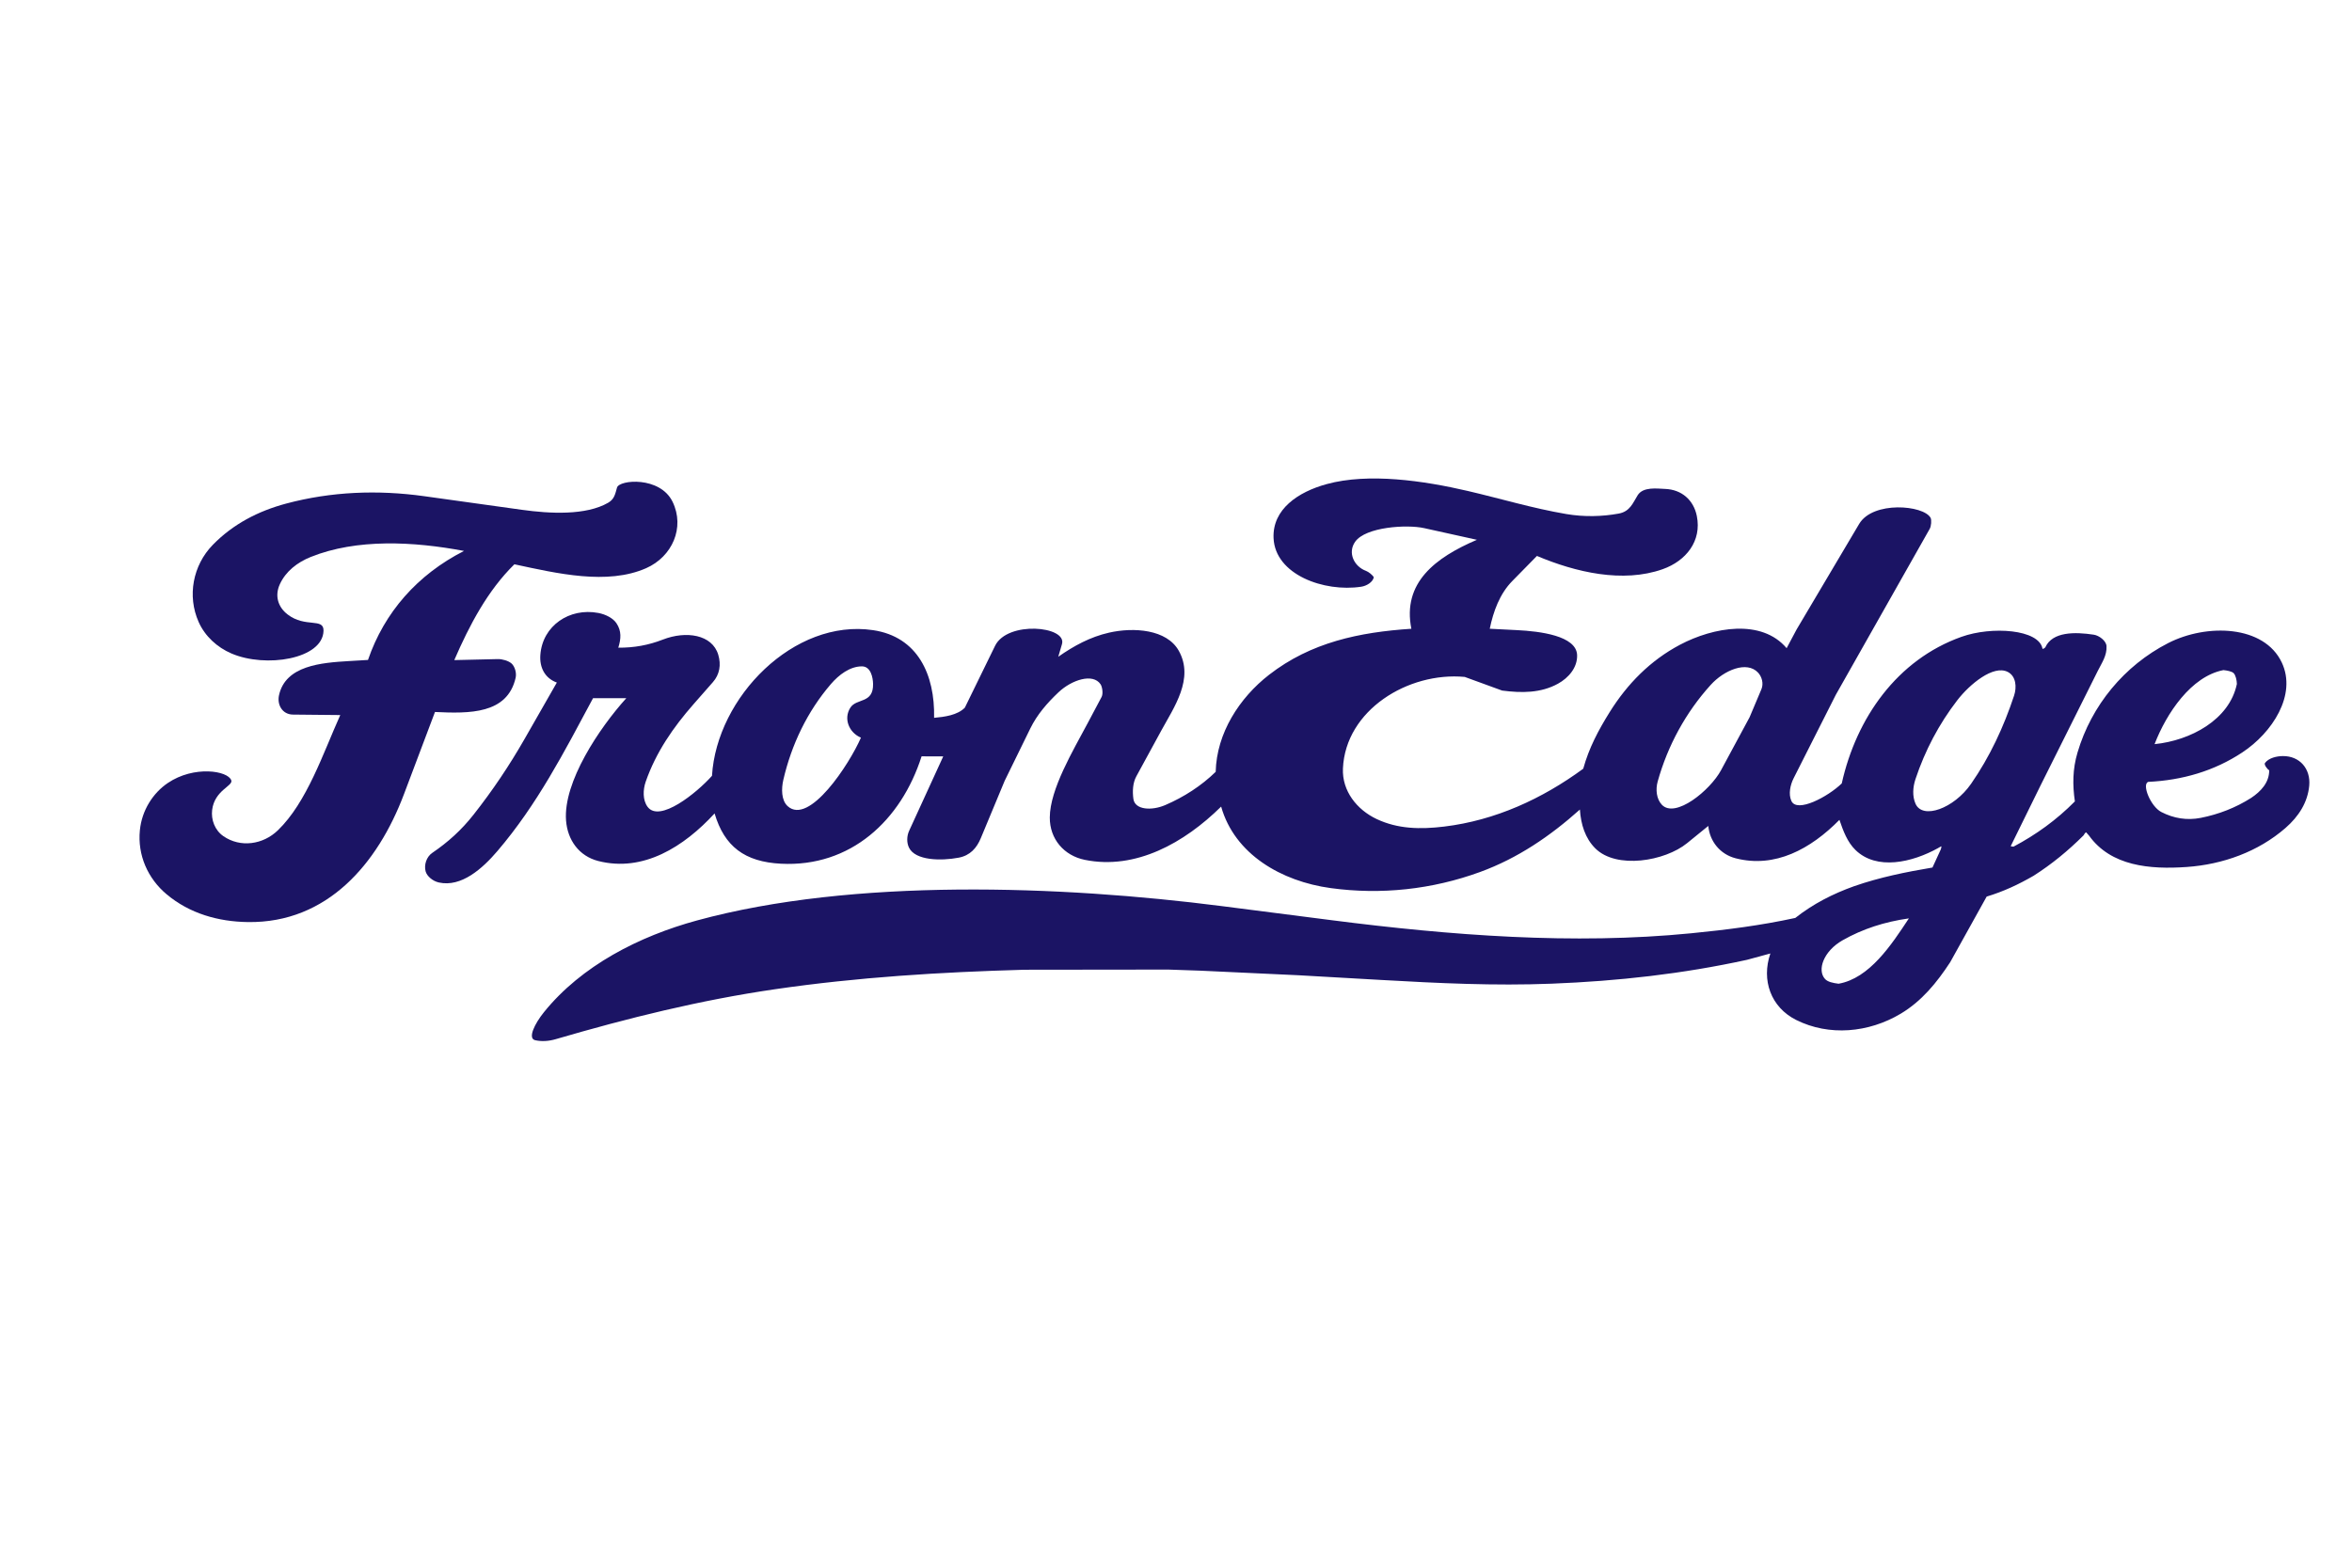
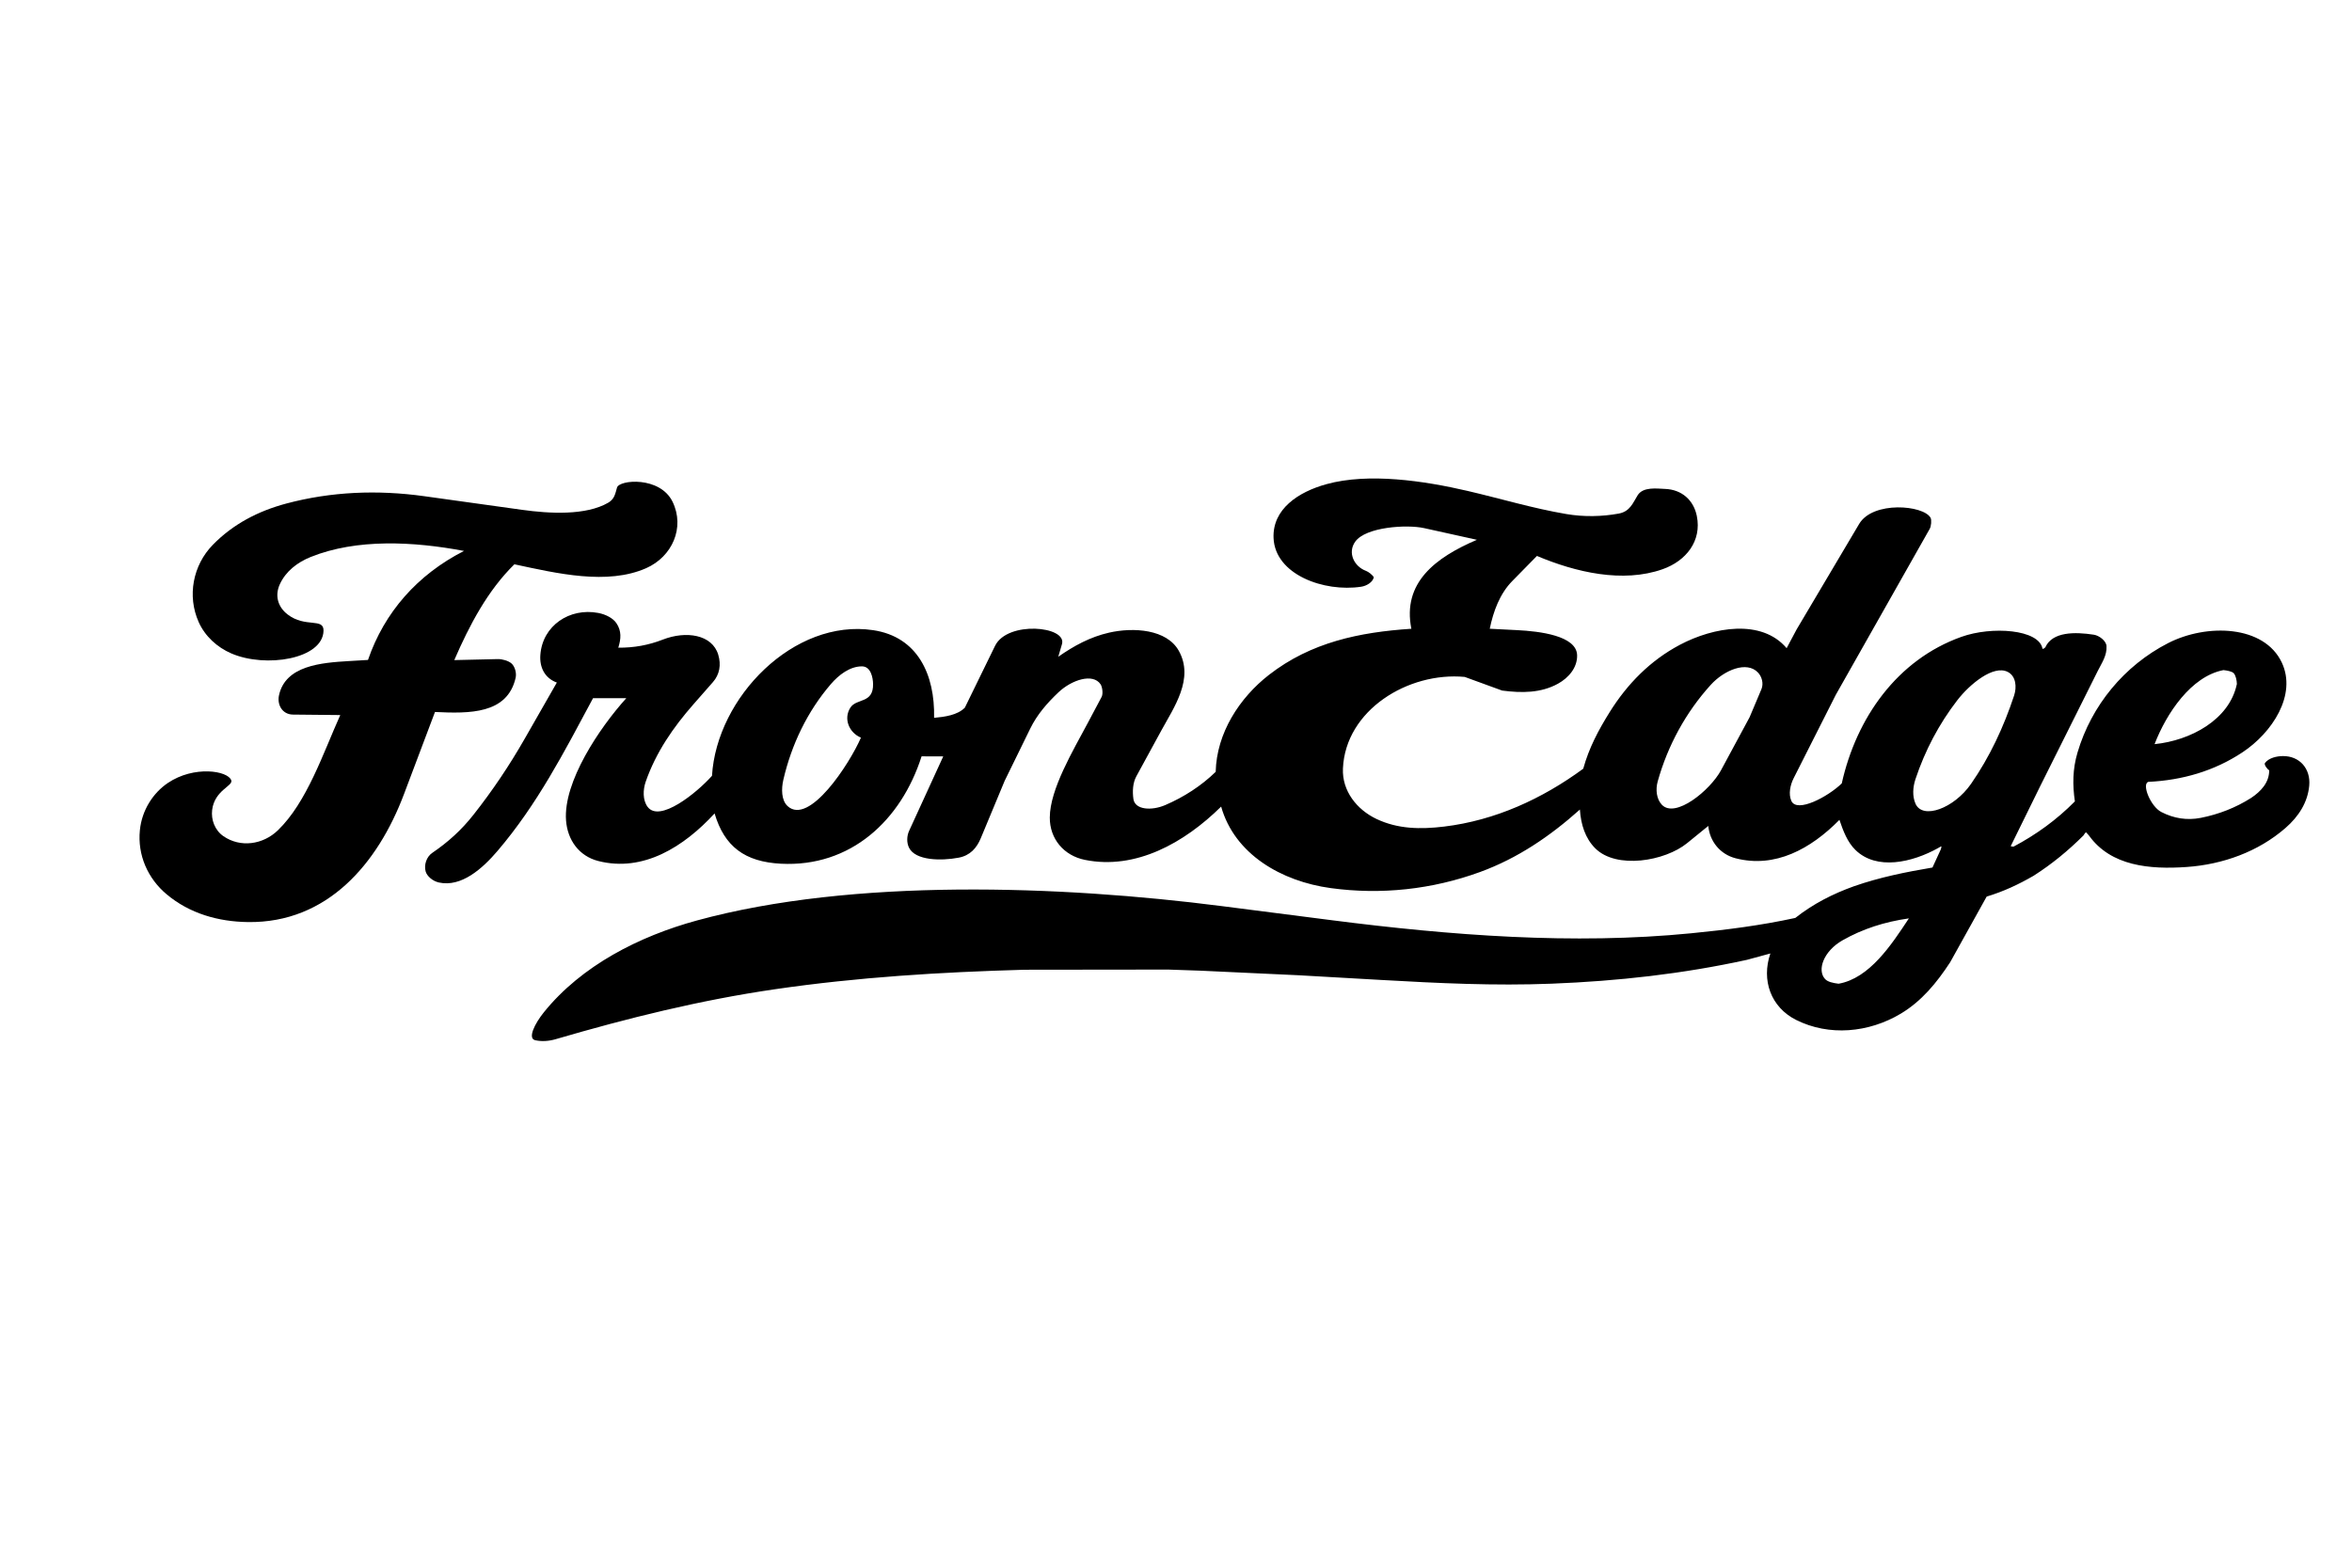
<svg xmlns="http://www.w3.org/2000/svg" id="Layer_1" version="1.1" viewBox="0 0 1536 1024">
  <defs>
    <style>
      .st0 {
        fill: none;
      }
- 
-       .st1 {
-         fill: #1b1464;
-       }
    </style>
  </defs>
  <path class="st0" d="M0,1024V0h1536v1024H0ZM1265.85,553.88l1.85-1.03c.39-.22.06,1.39-.17,1.9l-5.47,11.92c-17.2,2.92-34.3,6.33-51.16,12.19-14.11,5.06-26.64,11.47-38.43,20.74-22.73,4.94-44.73,7.71-67.9,10.01-77.19,7.63-157.5,1.39-234.51-8.49l-72.13-9.25c-105.03-13.47-240.87-18.43-342.7,9.37-37.7,10.29-75.36,29.42-100,59.97-5.99,7.43-10.75,17.1-5.71,18.25,4.27.97,9,.62,13.43-.67,47.11-13.78,94.24-25.47,143.12-32.61,54.29-7.92,108.13-11.2,162.87-12.74l94.02-.11,21.08.72,63.93,2.98,54.11,3.08c37.46,2.13,73.85,3.9,111.37,2.43,43.23-1.69,85.28-6.36,127.45-15.57l15.3-4.16c-5.98,17.45.29,35.13,16.85,43.42,21.47,10.74,47.34,8.41,68.25-4.07,13.69-8.17,23.57-20.27,32.31-33.61l23.84-42.9c11.1-3.36,20.78-7.9,30.64-13.59,11.96-7.64,22.55-16.35,32.61-26.36.19-.44,1.43-2.34,1.78-1.94l1.83,2.07c14.34,19.96,39.69,22.17,63.75,20.49,23.71-1.65,46.77-10,64.53-25.47,8.64-7.53,14.52-16.61,15.52-27.69s-6.16-19.36-17.19-19.29c-3.99.03-9.18,1.15-11.71,4.51-.79,1.05,1.48,4.05,2.76,4.77.02,8.03-5.45,13.83-11.84,18.08-10.04,6.36-21.09,10.68-32.85,13-8.98,1.77-17.67.36-25.77-3.82-6.99-3.61-12.89-18.12-8.56-19.69,22.16-1.03,43.15-7.1,61.43-19.22,19.47-12.8,35.81-37.54,25.8-58.75-11.57-24.52-49.08-25.57-74.25-12.65-28.61,14.68-50.08,40.72-59.16,71.5-3.2,10.86-3.28,21.19-1.7,31.87-12.09,12.19-25.34,21.73-40.07,29.56-.88-.04-1.95-.12-1.78-.46l.8-1.61,18.46-37.56,37.58-75.24c2.63-5.26,6.01-9.94,5.66-16.13-.2-3.46-4.82-6.91-8.29-7.44-12.4-1.9-26.99-1.99-31.62,8.15-.22.49-1.81,1.47-1.9.97-2.27-12.62-33.04-14.84-53.01-7.7-41.91,14.98-68.55,52.94-78.08,95.72-8.95,8.69-29.27,19.54-32.91,11.42-1.99-4.43-.77-10.36,1.48-14.8l27.54-54.5,61.34-108.42c.96-1.69,1.34-5.77.54-7.22-4.59-8.28-37.63-11.16-46.63,4.03l-40.86,68.95-6.5,12.21c-16.34-19.33-47.79-13.81-69.69-2.22-19.28,10.2-34.35,25.5-45.9,44.02-7.34,11.78-13.5,23.34-17.24,36.93-26.87,19.72-57.5,33.76-90.79,37.79-15.61,1.89-30.29,1.62-44.13-4.92-12.9-6.09-22.65-18.34-22.01-33.03,1.66-38.12,42.61-63.23,79.53-59.8l24.43,8.91c12.75,1.66,25.3,1.7,36.54-4.52,6.8-3.77,12.67-10.45,12.43-18.6-.38-12.78-24.62-15.61-38.97-16.34l-18.08-.92c2.34-11.32,6.49-22.78,14.69-31.14l16.12-16.42c25.17,10.64,56.05,17.91,82.14,8.65,15.25-5.41,25.59-18.38,22.28-34.74-2.12-10.46-9.91-17.25-20.67-17.68-5.46-.22-14.43-1.54-17.99,4.17-3.07,4.93-4.94,10.58-12.32,11.93-10.85,1.98-22.63,2.28-34.24.31-22.01-3.73-42.73-10.03-64.51-15.11-28.49-6.64-64.58-11.98-92.06-4.43-18.48,5.07-35.43,16.31-34.63,35.21,1,23.89,32.88,35.5,57.26,31.8,3.51-.53,7.52-2.94,8.21-6.16-.81-1.53-3.47-3.59-5.1-4.19-7.79-2.87-12.16-11.87-7.06-19.05,6.88-9.7,33.73-11.37,44.99-8.88l34.5,7.63c-27.09,11.6-48.82,28.02-42.8,58.11-33.94,2.23-65.52,8.79-92.92,30.06-19.35,15.02-34.28,38.1-34.87,63.39-9.35,9.11-20.75,16.5-32.97,21.73-8.93,3.82-19.81,3.15-20.78-4.06-.66-4.91-.45-10.38,1.93-14.73l16.24-29.79c8.27-15.16,21.69-33.98,11.48-52.22-7.87-14.06-29.5-15.49-45.57-11.83-12.3,2.8-22.88,8.57-33.14,15.74l2.42-8.24c3.48-11.82-35.62-15.42-43.69,1.09l-19.75,40.42c-4.83,4.88-13.16,6-20.07,6.62.6-28.26-10.73-52.92-39.8-57.26-51.65-7.71-102.16,43.73-105.25,95.14-10.08,11.27-34.25,30.78-42.05,20.26-3.27-4.41-3.06-11.2-1.22-16.46,6.68-19.14,17.92-35.44,31.24-50.61l12.64-14.4c4.37-4.98,5.46-11.28,3.48-17.9-3.96-13.2-21-15.8-36.2-9.87-9.33,3.64-18.78,5.36-29.07,5.28,1.8-5.85,2.18-10.87-1.2-15.95-2.23-3.35-7.03-5.81-11.84-6.73-18.82-3.59-36.49,8.32-37.87,27.44-.59,8.1,2.87,15.14,10.77,18.02l-21.03,36.77c-10.02,17.52-20.93,33.74-33.36,49.52-7.92,10.05-16.61,17.91-26.99,24.98-3.78,2.58-5.47,7.84-4.3,12.11.84,3.07,4.6,6.32,8.62,7.21,14.67,3.26,28.43-9.01,38.32-20.61,25.94-30.41,43.4-64.37,62.39-99.77h21.72c-17.63,19.48-41.25,54.73-39.36,79.87.96,12.78,8.47,23.25,21,26.47,29.43,7.54,56.03-9.33,76.01-31.07,6.41,21.66,19.72,31.63,43.31,32.85,45.49,2.36,78.52-28.26,91.87-70.14l14.14.05-22.26,48.57c-1.57,3.43-1.71,7.76-.08,11.06,4.18,8.45,20.93,8.68,32.41,6.52,7.49-1.41,11.77-6.28,14.47-12.76l15.56-37.4,16.75-34.22c4.47-9.13,11.04-16.67,18.39-23.62,8.72-8.25,22.6-12.67,27.51-5.26,1.23,1.86,1.72,6.3.68,8.25l-9.1,17.14c-9.55,17.98-24.63,43.12-24.74,61.56-.08,14.06,9.23,24.96,22.88,27.73,33.19,6.73,64.97-11.07,89.02-34.79,8.83,31.19,39.37,48.83,71.5,53.23,32.92,4.51,66.29.91,97.58-10.5,24.65-8.99,45.77-23.42,65.21-40.81.64,9.68,3.42,18.73,10.03,25.34,13.81,13.81,45.48,8.41,59.98-3.38l13.83-11.25c.98,10.18,7.79,18.52,17.82,21.12,25.79,6.68,49.09-6.07,67.83-25.09,2.53,7.37,5.18,14.49,10.43,19.64,13.82,13.52,36.95,8.3,54.16-1.28ZM222.21,467.07c-11.28,25.06-21.77,56.96-40.75,75.3-9.74,9.41-24.47,11.49-35.6,3.81-5.61-3.88-8.09-10.76-7.33-17.07,1.56-12.95,13.78-15.67,12.5-19.38-2.18-6.31-24.38-9.83-41.5,1.77-9.55,6.47-16.88,17.67-18.19,30.81-1.61,16.1,5.04,31.46,17.51,41.89,14.97,12.51,33.64,17.85,53.13,18.11,51.67.67,84.64-38.01,101.82-83.52l20.26-53.71c22.56,1.08,47.25,1.4,52.67-22.32.74-3.24-.53-7.49-2.7-9.38-1.98-1.73-6-2.92-8.99-2.85l-28.38.66c9.93-22.9,21.78-45.43,39.26-62.58,27.95,6.01,60.66,13.73,86.04,2.54,17.04-7.51,25.49-26.5,17.25-43.4-8.17-16.76-34.8-14.44-36.27-9.25-1.19,4.2-1.71,7.54-5.74,9.88-14.54,8.45-38.25,7.17-56.24,4.66l-63.98-8.92c-30.32-4.23-60.64-3.04-90,4.8-18.48,4.93-34.85,13.48-48.03,27-13.05,13.39-16.78,33.41-9.24,50.36,4.2,9.43,12.16,16.58,21.34,20.55,22.45,9.71,59.76,3.7,60.22-14.79.22-8.72-11.84-1.73-23.46-10.67-6.4-4.93-8.48-12.33-5.06-19.76,3.86-8.39,11.36-14.24,20.15-17.78,30-12.07,67.18-10.16,100.12-3.94-30.41,15.46-52.05,40.1-62.71,71.2l-12.35.73c-18.18,1.07-41.57,2.91-45.77,22.37-1.33,6.15,2.16,12.52,9.12,12.59l30.89.31Z" />
-   <path class="st1" d="M1265.85,553.88c-17.21,9.58-40.34,14.8-54.16,1.28-5.26-5.14-7.9-12.26-10.43-19.64-18.74,19.02-42.04,31.77-67.83,25.09-10.03-2.6-16.84-10.94-17.82-21.12l-13.83,11.25c-14.49,11.8-46.16,17.19-59.98,3.38-6.61-6.61-9.39-15.66-10.03-25.34-19.44,17.39-40.56,31.81-65.21,40.81-31.28,11.41-64.65,15.02-97.58,10.5-32.13-4.41-62.67-22.04-71.5-53.23-24.05,23.73-55.83,41.53-89.02,34.79-13.65-2.77-22.97-13.67-22.88-27.73.11-18.44,15.19-43.58,24.74-61.56l9.1-17.14c1.04-1.95.55-6.39-.68-8.25-4.92-7.41-18.79-2.99-27.51,5.26-7.35,6.95-13.92,14.49-18.39,23.62l-16.75,34.22-15.56,37.4c-2.7,6.48-6.97,11.35-14.47,12.76-11.48,2.17-28.24,1.94-32.41-6.52-1.63-3.3-1.49-7.63.08-11.06l22.26-48.57-14.14-.05c-13.35,41.88-46.37,72.51-91.87,70.14-23.6-1.23-36.9-11.2-43.31-32.85-19.98,21.74-46.58,38.61-76.01,31.07-12.53-3.21-20.04-13.69-21-26.47-1.9-25.13,21.73-60.38,39.36-79.88h-21.72c-18.99,35.41-36.45,69.38-62.39,99.78-9.89,11.6-23.65,23.87-38.32,20.61-4.03-.89-7.78-4.14-8.62-7.21-1.17-4.26.52-9.53,4.3-12.11,10.39-7.07,19.08-14.93,26.99-24.98,12.43-15.78,23.34-32,33.36-49.52l21.03-36.77c-7.9-2.88-11.36-9.92-10.77-18.02,1.38-19.13,19.06-31.03,37.87-27.44,4.81.92,9.61,3.37,11.84,6.73,3.38,5.08,3.01,10.1,1.2,15.95,10.29.08,19.74-1.65,29.07-5.28,15.2-5.92,32.25-3.33,36.2,9.87,1.98,6.61.89,12.92-3.48,17.9l-12.64,14.4c-13.32,15.17-24.56,31.47-31.24,50.61-1.84,5.26-2.05,12.05,1.22,16.46,7.8,10.52,31.98-8.99,42.05-20.26,3.09-51.4,53.59-102.85,105.25-95.14,29.08,4.34,40.41,29.01,39.8,57.26,6.91-.62,15.24-1.74,20.07-6.62l19.75-40.42c8.07-16.52,47.17-12.91,43.69-1.09l-2.42,8.24c10.26-7.17,20.84-12.94,33.14-15.74,16.07-3.66,37.7-2.23,45.57,11.83,10.21,18.24-3.22,37.06-11.48,52.22l-16.24,29.79c-2.37,4.35-2.59,9.82-1.93,14.73.97,7.21,11.85,7.88,20.78,4.06,12.22-5.23,23.62-12.62,32.97-21.73.59-25.29,15.51-48.36,34.87-63.39,27.39-21.26,58.97-27.82,92.92-30.06-6.03-30.1,15.7-46.52,42.8-58.11l-34.5-7.63c-11.26-2.49-38.11-.82-44.99,8.88-5.1,7.18-.73,16.18,7.06,19.05,1.63.6,4.29,2.66,5.1,4.19-.69,3.23-4.7,5.63-8.21,6.16-24.37,3.69-56.26-7.91-57.26-31.8-.79-18.9,16.15-30.14,34.63-35.21,27.48-7.55,63.57-2.2,92.06,4.43,21.78,5.07,42.51,11.37,64.51,15.11,11.61,1.97,23.39,1.68,34.24-.31,7.39-1.35,9.25-7.01,12.32-11.93,3.56-5.71,12.53-4.38,17.99-4.17,10.76.43,18.56,7.22,20.67,17.68,3.31,16.36-7.03,29.33-22.28,34.74-26.1,9.26-56.97,1.99-82.14-8.65l-16.12,16.42c-8.2,8.36-12.35,19.82-14.69,31.14l18.08.92c14.35.73,38.59,3.56,38.97,16.34.24,8.15-5.63,14.84-12.43,18.6-11.24,6.22-23.79,6.18-36.54,4.52l-24.43-8.91c-36.92-3.44-77.86,21.68-79.53,59.8-.64,14.69,9.11,26.94,22.01,33.03,13.85,6.54,28.52,6.81,44.13,4.92,33.28-4.03,63.92-18.08,90.79-37.79,3.75-13.59,9.9-25.15,17.24-36.93,11.55-18.52,26.62-33.82,45.9-44.02,21.9-11.59,53.35-17.11,69.69,2.22l6.5-12.21,40.86-68.95c9-15.18,42.04-12.31,46.63-4.03.8,1.44.41,5.53-.54,7.22l-61.34,108.42-27.54,54.5c-2.24,4.44-3.47,10.37-1.48,14.8,3.64,8.12,23.96-2.73,32.91-11.42,9.53-42.78,36.17-80.74,78.08-95.72,19.97-7.14,50.74-4.92,53.01,7.7.09.5,1.68-.48,1.9-.97,4.63-10.14,19.22-10.05,31.62-8.15,3.47.53,8.09,3.98,8.29,7.44.35,6.2-3.03,10.87-5.66,16.13l-37.58,75.24-18.46,37.56-.8,1.61c-.17.34.91.41,1.78.46,14.73-7.82,27.99-17.36,40.07-29.56-1.58-10.68-1.51-21.01,1.7-31.87,9.08-30.78,30.55-56.82,59.16-71.5,25.16-12.91,62.68-11.86,74.25,12.65,10.01,21.21-6.34,45.95-25.8,58.75-18.29,12.12-39.27,18.19-61.43,19.22-4.33,1.58,1.57,16.08,8.56,19.69,8.1,4.18,16.79,5.59,25.77,3.82,11.76-2.32,22.82-6.64,32.85-13,6.39-4.25,11.87-10.05,11.84-18.08-1.28-.72-3.55-3.72-2.76-4.77,2.53-3.35,7.72-4.48,11.71-4.51,11.03-.07,18.18,8.34,17.19,19.29s-6.87,20.17-15.52,27.69c-17.76,15.46-40.82,23.81-64.53,25.47-24.06,1.68-49.41-.53-63.75-20.49l-1.83-2.07c-.35-.4-1.59,1.5-1.78,1.94-10.06,10.01-20.65,18.73-32.61,26.36-9.86,5.69-19.54,10.23-30.64,13.59l-23.84,42.9c-8.73,13.34-18.61,25.43-32.31,33.61-20.92,12.48-46.79,14.82-68.25,4.07-16.57-8.29-22.84-25.97-16.85-43.42l-15.3,4.16c-42.17,9.21-84.22,13.87-127.45,15.57-37.52,1.47-73.91-.3-111.37-2.43l-54.11-3.08-63.93-2.98-21.08-.72-94.02.11c-54.74,1.55-108.58,4.82-162.87,12.74-48.88,7.13-96.01,18.83-143.12,32.61-4.43,1.3-9.16,1.65-13.43.67-5.04-1.15-.28-10.82,5.71-18.25,24.64-30.55,62.3-49.68,100-59.97,101.83-27.8,237.68-22.84,342.7-9.37l72.13,9.25c77.01,9.87,157.31,16.12,234.51,8.49,23.17-2.29,45.17-5.07,67.9-10.01,11.79-9.26,24.32-15.67,38.43-20.74,16.86-5.87,33.96-9.27,51.16-12.19l5.47-11.92c.23-.51.57-2.12.17-1.9l-1.85,1.03ZM562.26,481.83c-7.7-3.19-11.62-12.33-6.89-19.64,4.05-6.25,15.03-2.44,14.8-15.41-.07-4.21-1.48-11.55-7.34-11.52-7.8.04-15,5.51-20.21,11.57-15.36,17.85-25.77,39.6-31.07,62.61-1.31,5.68-1.37,13.28,2.81,17.11,14.06,12.87,40.36-27.41,47.88-44.71ZM1124.01,502.96l18.58-34.46,7.7-18.26c1.62-3.84.25-8.31-2.16-10.89-7.36-7.88-22.18-1.64-30.93,8.02-16.29,17.97-28.08,39.66-34.62,63.06-1.47,5.25-.82,11.5,2.72,15.23,8.7,9.16,31.46-9.23,38.72-22.69ZM1287.19,512.04c12.28-17.7,21.34-37.15,28.13-57.67,1.83-5.52,1.33-12.71-4.15-15.49-9.39-4.77-24.87,8.07-32.91,18.48-12,15.56-21.11,32.85-27.33,51.53-1.77,5.33-2.13,11.21.02,16.1,4.63,10.5,25.05,3.16,36.24-12.96ZM1460.81,446.74c-.03-2.33-.75-5.7-2.12-7.06-1.22-1.21-4.52-1.76-6.66-1.97-21.14,4.06-37.27,28.37-44.96,48.36,23.32-2.33,48.88-15.81,53.75-39.32ZM1200.66,642.57c20.25-3.54,34.57-25.42,45.96-42.69-15.91,2.26-30.17,6.85-43.31,14.31-12.44,7.07-16.83,19.51-11.41,25.32,1.72,1.84,4.98,2.57,8.77,3.05Z" />
-   <path class="st1" d="M222.21,467.07l-30.89-.31c-6.97-.07-10.45-6.44-9.12-12.59,4.21-19.46,27.59-21.3,45.77-22.37l12.35-.73c10.66-31.09,32.3-55.74,62.71-71.2-32.94-6.23-70.12-8.14-100.12,3.94-8.79,3.54-16.29,9.39-20.15,17.78-3.42,7.43-1.34,14.83,5.06,19.76,11.61,8.94,23.67,1.95,23.46,10.67-.46,18.49-37.77,24.5-60.22,14.79-9.18-3.97-17.15-11.12-21.34-20.55-7.54-16.94-3.81-36.97,9.24-50.36,13.18-13.52,29.55-22.07,48.03-27,29.36-7.83,59.68-9.02,90-4.8l63.98,8.92c18,2.51,41.7,3.79,56.24-4.66,4.03-2.34,4.55-5.68,5.74-9.88,1.47-5.19,28.1-7.51,36.27,9.25,8.23,16.9-.22,35.88-17.25,43.4-25.38,11.19-58.08,3.46-86.04-2.54-17.48,17.15-29.33,39.68-39.26,62.58l28.38-.66c2.99-.07,7.01,1.11,8.99,2.85,2.16,1.9,3.43,6.15,2.7,9.38-5.41,23.72-30.11,23.4-52.67,22.32l-20.26,53.71c-17.17,45.52-50.14,84.2-101.82,83.52-19.5-.25-38.17-5.59-53.13-18.11-12.47-10.42-19.12-25.79-17.51-41.89,1.31-13.14,8.65-24.34,18.19-30.81,17.13-11.61,39.33-8.09,41.5-1.77,1.28,3.71-10.94,6.43-12.5,19.38-.76,6.3,1.72,13.19,7.33,17.07,11.12,7.69,25.86,5.6,35.6-3.81,18.98-18.33,29.48-50.24,40.75-75.3Z" />
+   <path d="M1265.85,553.88c-17.21,9.58-40.34,14.8-54.16,1.28-5.26-5.14-7.9-12.26-10.43-19.64-18.74,19.02-42.04,31.77-67.83,25.09-10.03-2.6-16.84-10.94-17.82-21.12l-13.83,11.25c-14.49,11.8-46.16,17.19-59.98,3.38-6.61-6.61-9.39-15.66-10.03-25.34-19.44,17.39-40.56,31.81-65.21,40.81-31.28,11.41-64.65,15.02-97.58,10.5-32.13-4.41-62.67-22.04-71.5-53.23-24.05,23.73-55.83,41.53-89.02,34.79-13.65-2.77-22.97-13.67-22.88-27.73.11-18.44,15.19-43.58,24.74-61.56l9.1-17.14c1.04-1.95.55-6.39-.68-8.25-4.92-7.41-18.79-2.99-27.51,5.26-7.35,6.95-13.92,14.49-18.39,23.62l-16.75,34.22-15.56,37.4c-2.7,6.48-6.97,11.35-14.47,12.76-11.48,2.17-28.24,1.94-32.41-6.52-1.63-3.3-1.49-7.63.08-11.06l22.26-48.57-14.14-.05c-13.35,41.88-46.37,72.51-91.87,70.14-23.6-1.23-36.9-11.2-43.31-32.85-19.98,21.74-46.58,38.61-76.01,31.07-12.53-3.21-20.04-13.69-21-26.47-1.9-25.13,21.73-60.38,39.36-79.88h-21.72c-18.99,35.41-36.45,69.38-62.39,99.78-9.89,11.6-23.65,23.87-38.32,20.61-4.03-.89-7.78-4.14-8.62-7.21-1.17-4.26.52-9.53,4.3-12.11,10.39-7.07,19.08-14.93,26.99-24.98,12.43-15.78,23.34-32,33.36-49.52l21.03-36.77c-7.9-2.88-11.36-9.92-10.77-18.02,1.38-19.13,19.06-31.03,37.87-27.44,4.81.92,9.61,3.37,11.84,6.73,3.38,5.08,3.01,10.1,1.2,15.95,10.29.08,19.74-1.65,29.07-5.28,15.2-5.92,32.25-3.33,36.2,9.87,1.98,6.61.89,12.92-3.48,17.9l-12.64,14.4c-13.32,15.17-24.56,31.47-31.24,50.61-1.84,5.26-2.05,12.05,1.22,16.46,7.8,10.52,31.98-8.99,42.05-20.26,3.09-51.4,53.59-102.85,105.25-95.14,29.08,4.34,40.41,29.01,39.8,57.26,6.91-.62,15.24-1.74,20.07-6.62l19.75-40.42c8.07-16.52,47.17-12.91,43.69-1.09l-2.42,8.24c10.26-7.17,20.84-12.94,33.14-15.74,16.07-3.66,37.7-2.23,45.57,11.83,10.21,18.24-3.22,37.06-11.48,52.22l-16.24,29.79c-2.37,4.35-2.59,9.82-1.93,14.73.97,7.21,11.85,7.88,20.78,4.06,12.22-5.23,23.62-12.62,32.97-21.73.59-25.29,15.51-48.36,34.87-63.39,27.39-21.26,58.97-27.82,92.92-30.06-6.03-30.1,15.7-46.52,42.8-58.11l-34.5-7.63c-11.26-2.49-38.11-.82-44.99,8.88-5.1,7.18-.73,16.18,7.06,19.05,1.63.6,4.29,2.66,5.1,4.19-.69,3.23-4.7,5.63-8.21,6.16-24.37,3.69-56.26-7.91-57.26-31.8-.79-18.9,16.15-30.14,34.63-35.21,27.48-7.55,63.57-2.2,92.06,4.43,21.78,5.07,42.51,11.37,64.51,15.11,11.61,1.97,23.39,1.68,34.24-.31,7.39-1.35,9.25-7.01,12.32-11.93,3.56-5.71,12.53-4.38,17.99-4.17,10.76.43,18.56,7.22,20.67,17.68,3.31,16.36-7.03,29.33-22.28,34.74-26.1,9.26-56.97,1.99-82.14-8.65l-16.12,16.42c-8.2,8.36-12.35,19.82-14.69,31.14l18.08.92c14.35.73,38.59,3.56,38.97,16.34.24,8.15-5.63,14.84-12.43,18.6-11.24,6.22-23.79,6.18-36.54,4.52l-24.43-8.91c-36.92-3.44-77.86,21.68-79.53,59.8-.64,14.69,9.11,26.94,22.01,33.03,13.85,6.54,28.52,6.81,44.13,4.92,33.28-4.03,63.92-18.08,90.79-37.79,3.75-13.59,9.9-25.15,17.24-36.93,11.55-18.52,26.62-33.82,45.9-44.02,21.9-11.59,53.35-17.11,69.69,2.22l6.5-12.21,40.86-68.95c9-15.18,42.04-12.31,46.63-4.03.8,1.44.41,5.53-.54,7.22l-61.34,108.42-27.54,54.5c-2.24,4.44-3.47,10.37-1.48,14.8,3.64,8.12,23.96-2.73,32.91-11.42,9.53-42.78,36.17-80.74,78.08-95.72,19.97-7.14,50.74-4.92,53.01,7.7.09.5,1.68-.48,1.9-.97,4.63-10.14,19.22-10.05,31.62-8.15,3.47.53,8.09,3.98,8.29,7.44.35,6.2-3.03,10.87-5.66,16.13l-37.58,75.24-18.46,37.56-.8,1.61c-.17.34.91.41,1.78.46,14.73-7.82,27.99-17.36,40.07-29.56-1.58-10.68-1.51-21.01,1.7-31.87,9.08-30.78,30.55-56.82,59.16-71.5,25.16-12.91,62.68-11.86,74.25,12.65,10.01,21.21-6.34,45.95-25.8,58.75-18.29,12.12-39.27,18.19-61.43,19.22-4.33,1.58,1.57,16.08,8.56,19.69,8.1,4.18,16.79,5.59,25.77,3.82,11.76-2.32,22.82-6.64,32.85-13,6.39-4.25,11.87-10.05,11.84-18.08-1.28-.72-3.55-3.72-2.76-4.77,2.53-3.35,7.72-4.48,11.71-4.51,11.03-.07,18.18,8.34,17.19,19.29s-6.87,20.17-15.52,27.69c-17.76,15.46-40.82,23.81-64.53,25.47-24.06,1.68-49.41-.53-63.75-20.49l-1.83-2.07c-.35-.4-1.59,1.5-1.78,1.94-10.06,10.01-20.65,18.73-32.61,26.36-9.86,5.69-19.54,10.23-30.64,13.59l-23.84,42.9c-8.73,13.34-18.61,25.43-32.31,33.61-20.92,12.48-46.79,14.82-68.25,4.07-16.57-8.29-22.84-25.97-16.85-43.42l-15.3,4.16c-42.17,9.21-84.22,13.87-127.45,15.57-37.52,1.47-73.91-.3-111.37-2.43l-54.11-3.08-63.93-2.98-21.08-.72-94.02.11c-54.74,1.55-108.58,4.82-162.87,12.74-48.88,7.13-96.01,18.83-143.12,32.61-4.43,1.3-9.16,1.65-13.43.67-5.04-1.15-.28-10.82,5.71-18.25,24.64-30.55,62.3-49.68,100-59.97,101.83-27.8,237.68-22.84,342.7-9.37l72.13,9.25c77.01,9.87,157.31,16.12,234.51,8.49,23.17-2.29,45.17-5.07,67.9-10.01,11.79-9.26,24.32-15.67,38.43-20.74,16.86-5.87,33.96-9.27,51.16-12.19l5.47-11.92c.23-.51.57-2.12.17-1.9l-1.85,1.03ZM562.26,481.83c-7.7-3.19-11.62-12.33-6.89-19.64,4.05-6.25,15.03-2.44,14.8-15.41-.07-4.21-1.48-11.55-7.34-11.52-7.8.04-15,5.51-20.21,11.57-15.36,17.85-25.77,39.6-31.07,62.61-1.31,5.68-1.37,13.28,2.81,17.11,14.06,12.87,40.36-27.41,47.88-44.71ZM1124.01,502.96l18.58-34.46,7.7-18.26c1.62-3.84.25-8.31-2.16-10.89-7.36-7.88-22.18-1.64-30.93,8.02-16.29,17.97-28.08,39.66-34.62,63.06-1.47,5.25-.82,11.5,2.72,15.23,8.7,9.16,31.46-9.23,38.72-22.69ZM1287.19,512.04c12.28-17.7,21.34-37.15,28.13-57.67,1.83-5.52,1.33-12.71-4.15-15.49-9.39-4.77-24.87,8.07-32.91,18.48-12,15.56-21.11,32.85-27.33,51.53-1.77,5.33-2.13,11.21.02,16.1,4.63,10.5,25.05,3.16,36.24-12.96ZM1460.81,446.74c-.03-2.33-.75-5.7-2.12-7.06-1.22-1.21-4.52-1.76-6.66-1.97-21.14,4.06-37.27,28.37-44.96,48.36,23.32-2.33,48.88-15.81,53.75-39.32ZM1200.66,642.57c20.25-3.54,34.57-25.42,45.96-42.69-15.91,2.26-30.17,6.85-43.31,14.31-12.44,7.07-16.83,19.51-11.41,25.32,1.72,1.84,4.98,2.57,8.77,3.05Z" />
+   <path d="M222.21,467.07l-30.89-.31c-6.97-.07-10.45-6.44-9.12-12.59,4.21-19.46,27.59-21.3,45.77-22.37l12.35-.73c10.66-31.09,32.3-55.74,62.71-71.2-32.94-6.23-70.12-8.14-100.12,3.94-8.79,3.54-16.29,9.39-20.15,17.78-3.42,7.43-1.34,14.83,5.06,19.76,11.61,8.94,23.67,1.95,23.46,10.67-.46,18.49-37.77,24.5-60.22,14.79-9.18-3.97-17.15-11.12-21.34-20.55-7.54-16.94-3.81-36.97,9.24-50.36,13.18-13.52,29.55-22.07,48.03-27,29.36-7.83,59.68-9.02,90-4.8l63.98,8.92c18,2.51,41.7,3.79,56.24-4.66,4.03-2.34,4.55-5.68,5.74-9.88,1.47-5.19,28.1-7.51,36.27,9.25,8.23,16.9-.22,35.88-17.25,43.4-25.38,11.19-58.08,3.46-86.04-2.54-17.48,17.15-29.33,39.68-39.26,62.58l28.38-.66c2.99-.07,7.01,1.11,8.99,2.85,2.16,1.9,3.43,6.15,2.7,9.38-5.41,23.72-30.11,23.4-52.67,22.32l-20.26,53.71c-17.17,45.52-50.14,84.2-101.82,83.52-19.5-.25-38.17-5.59-53.13-18.11-12.47-10.42-19.12-25.79-17.51-41.89,1.31-13.14,8.65-24.34,18.19-30.81,17.13-11.61,39.33-8.09,41.5-1.77,1.28,3.71-10.94,6.43-12.5,19.38-.76,6.3,1.72,13.19,7.33,17.07,11.12,7.69,25.86,5.6,35.6-3.81,18.98-18.33,29.48-50.24,40.75-75.3Z" />
  <path class="st0" d="M1124.01,502.96c-7.26,13.47-30.02,31.85-38.72,22.69-3.54-3.73-4.19-9.97-2.72-15.23,6.54-23.4,18.32-45.08,34.62-63.06,8.75-9.65,23.57-15.89,30.93-8.02,2.41,2.58,3.78,7.05,2.16,10.89l-7.7,18.26-18.58,34.46Z" />
  <path class="st0" d="M1287.19,512.04c-11.19,16.12-31.61,23.45-36.24,12.96-2.16-4.89-1.8-10.77-.02-16.1,6.22-18.69,15.33-35.97,27.33-51.53,8.03-10.41,23.52-23.25,32.91-18.48,5.48,2.78,5.98,9.97,4.15,15.49-6.79,20.53-15.84,39.97-28.13,57.67Z" />
  <path class="st0" d="M562.26,481.83c-7.52,17.3-33.82,57.58-47.88,44.71-4.18-3.83-4.12-11.43-2.81-17.11,5.3-23.01,15.7-44.75,31.07-62.61,5.22-6.06,12.41-11.53,20.21-11.57,5.86-.03,7.26,7.31,7.34,11.52.23,12.97-10.76,9.16-14.8,15.41-4.73,7.31-.81,16.45,6.89,19.64Z" />
  <path class="st0" d="M1460.81,446.74c-4.87,23.52-30.42,37-53.75,39.32,7.69-19.99,23.83-44.3,44.96-48.36,2.15.21,5.44.76,6.66,1.97,1.37,1.37,2.09,4.73,2.12,7.06Z" />
  <path class="st0" d="M1200.66,642.57c-3.78-.48-7.05-1.21-8.77-3.05-5.42-5.81-1.03-18.25,11.41-25.32,13.14-7.47,27.4-12.06,43.31-14.31-11.39,17.27-25.71,39.15-45.96,42.69Z" />
</svg>
